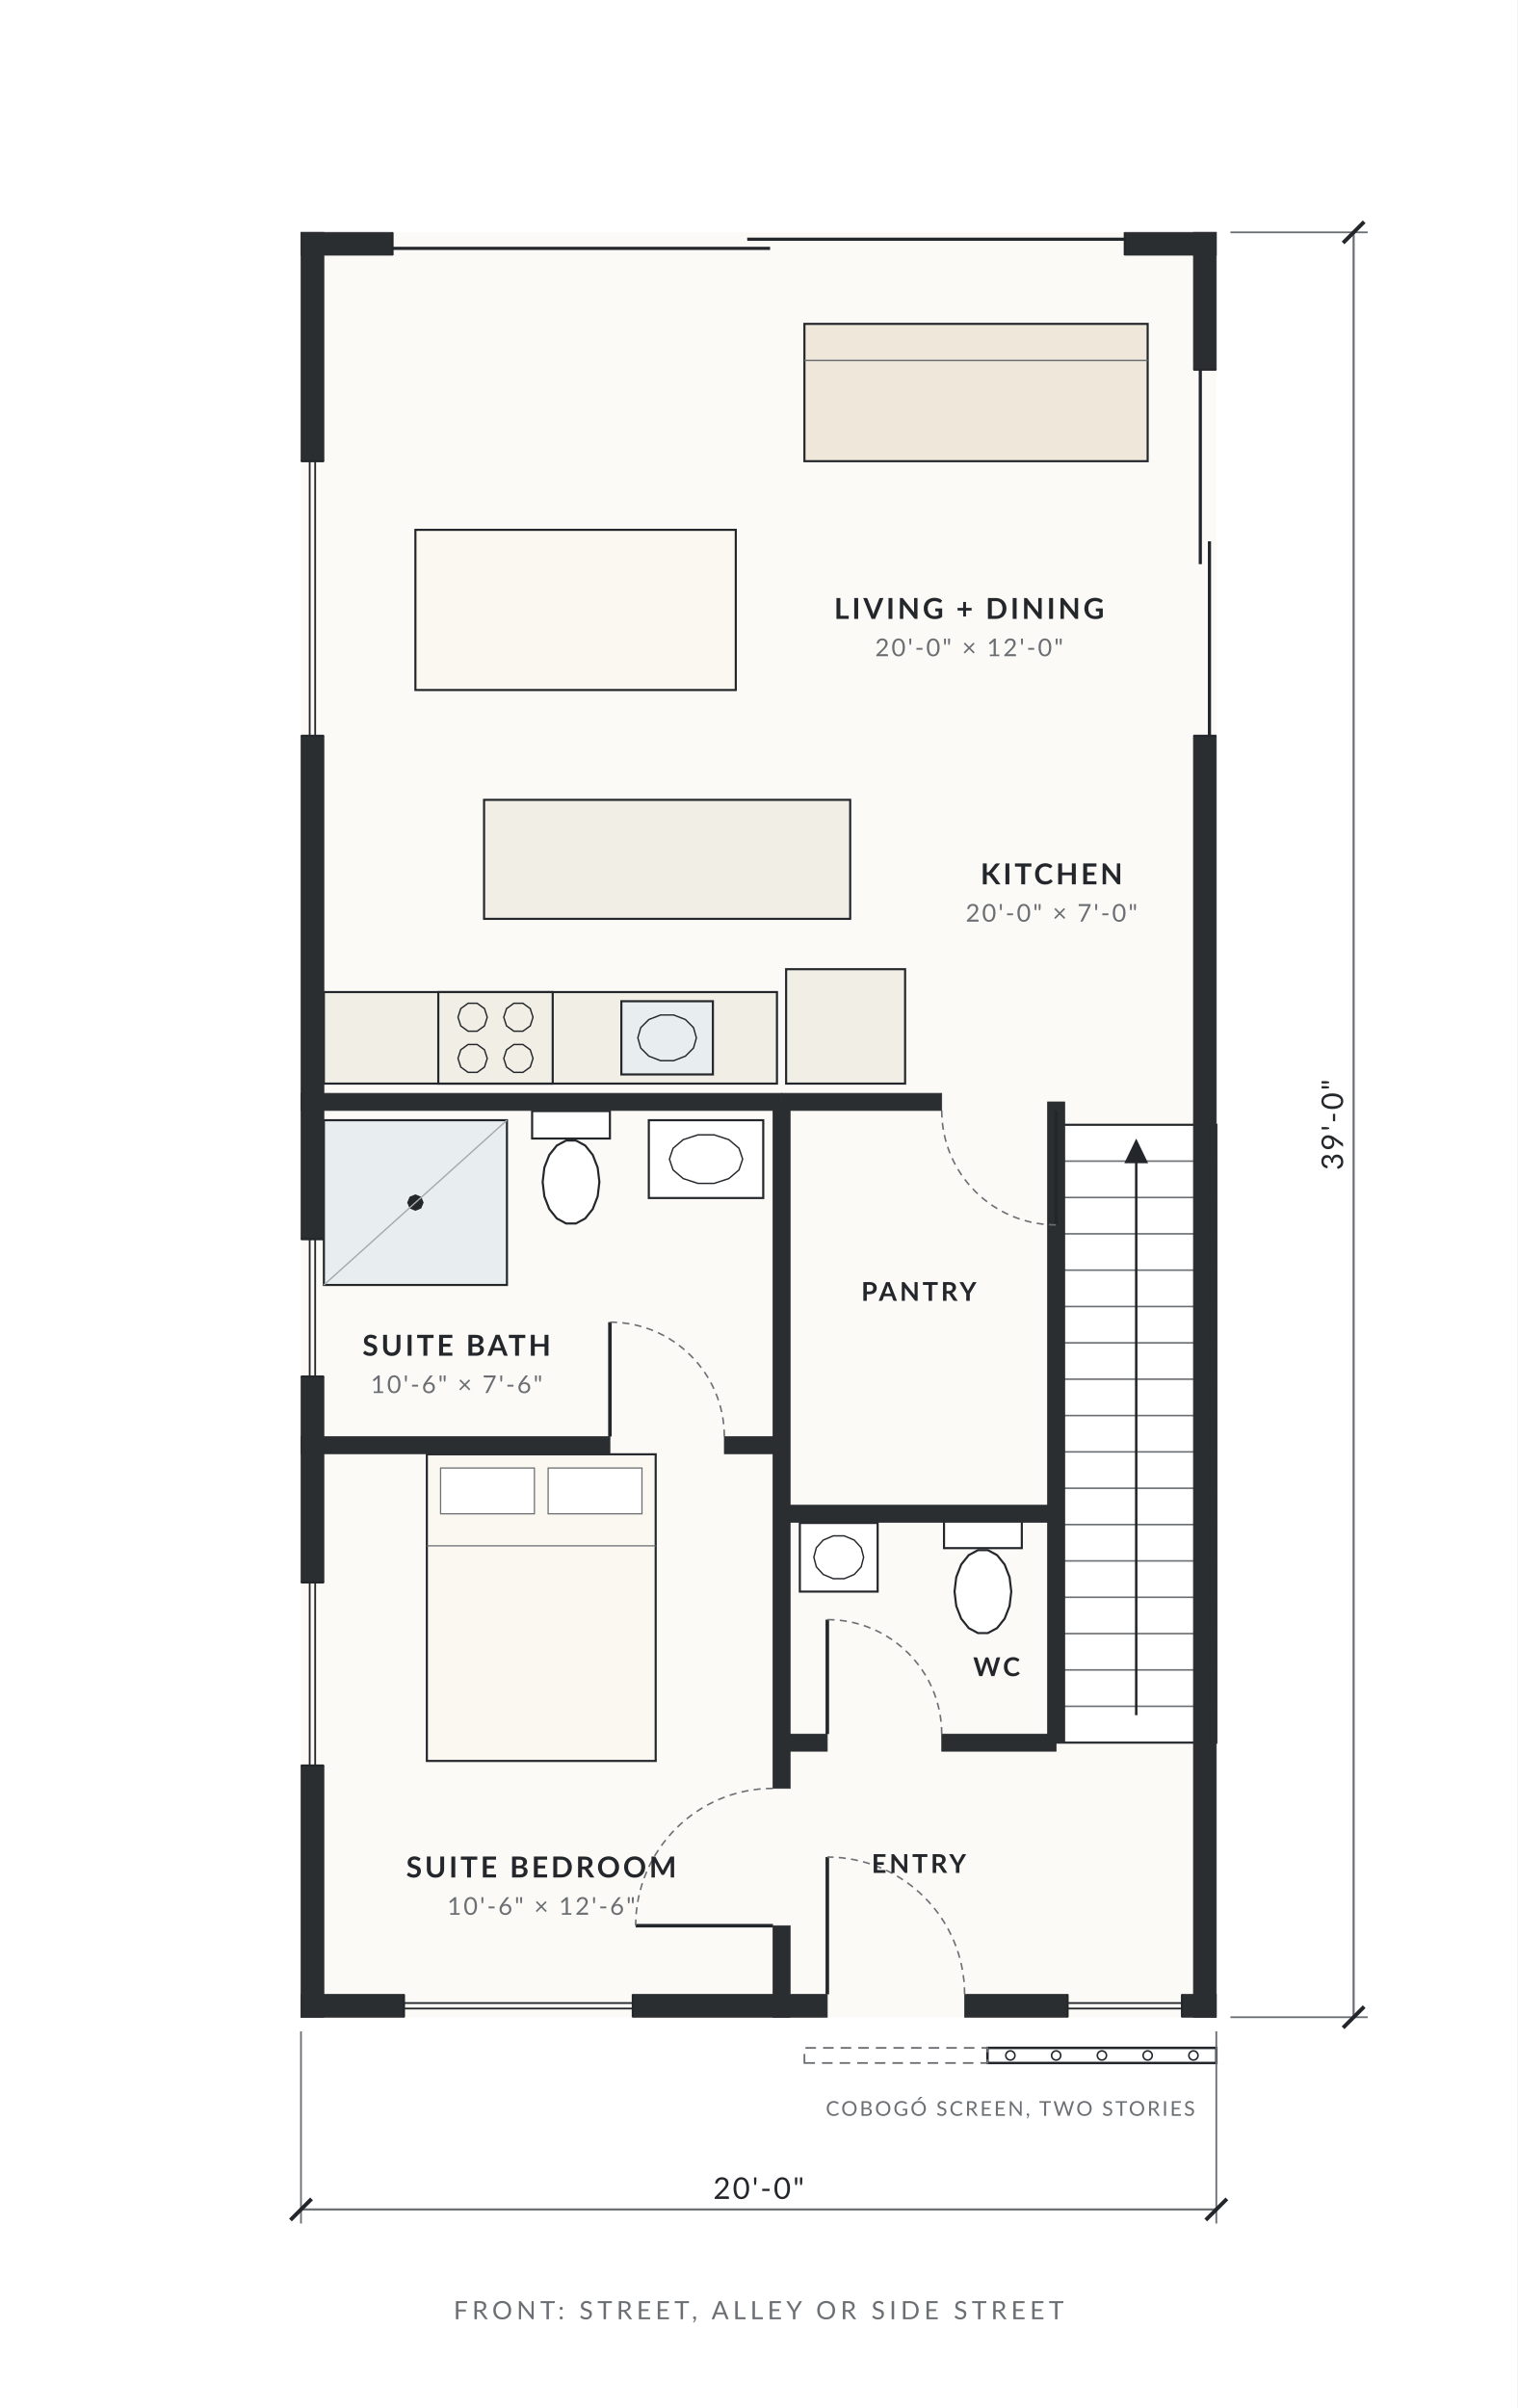
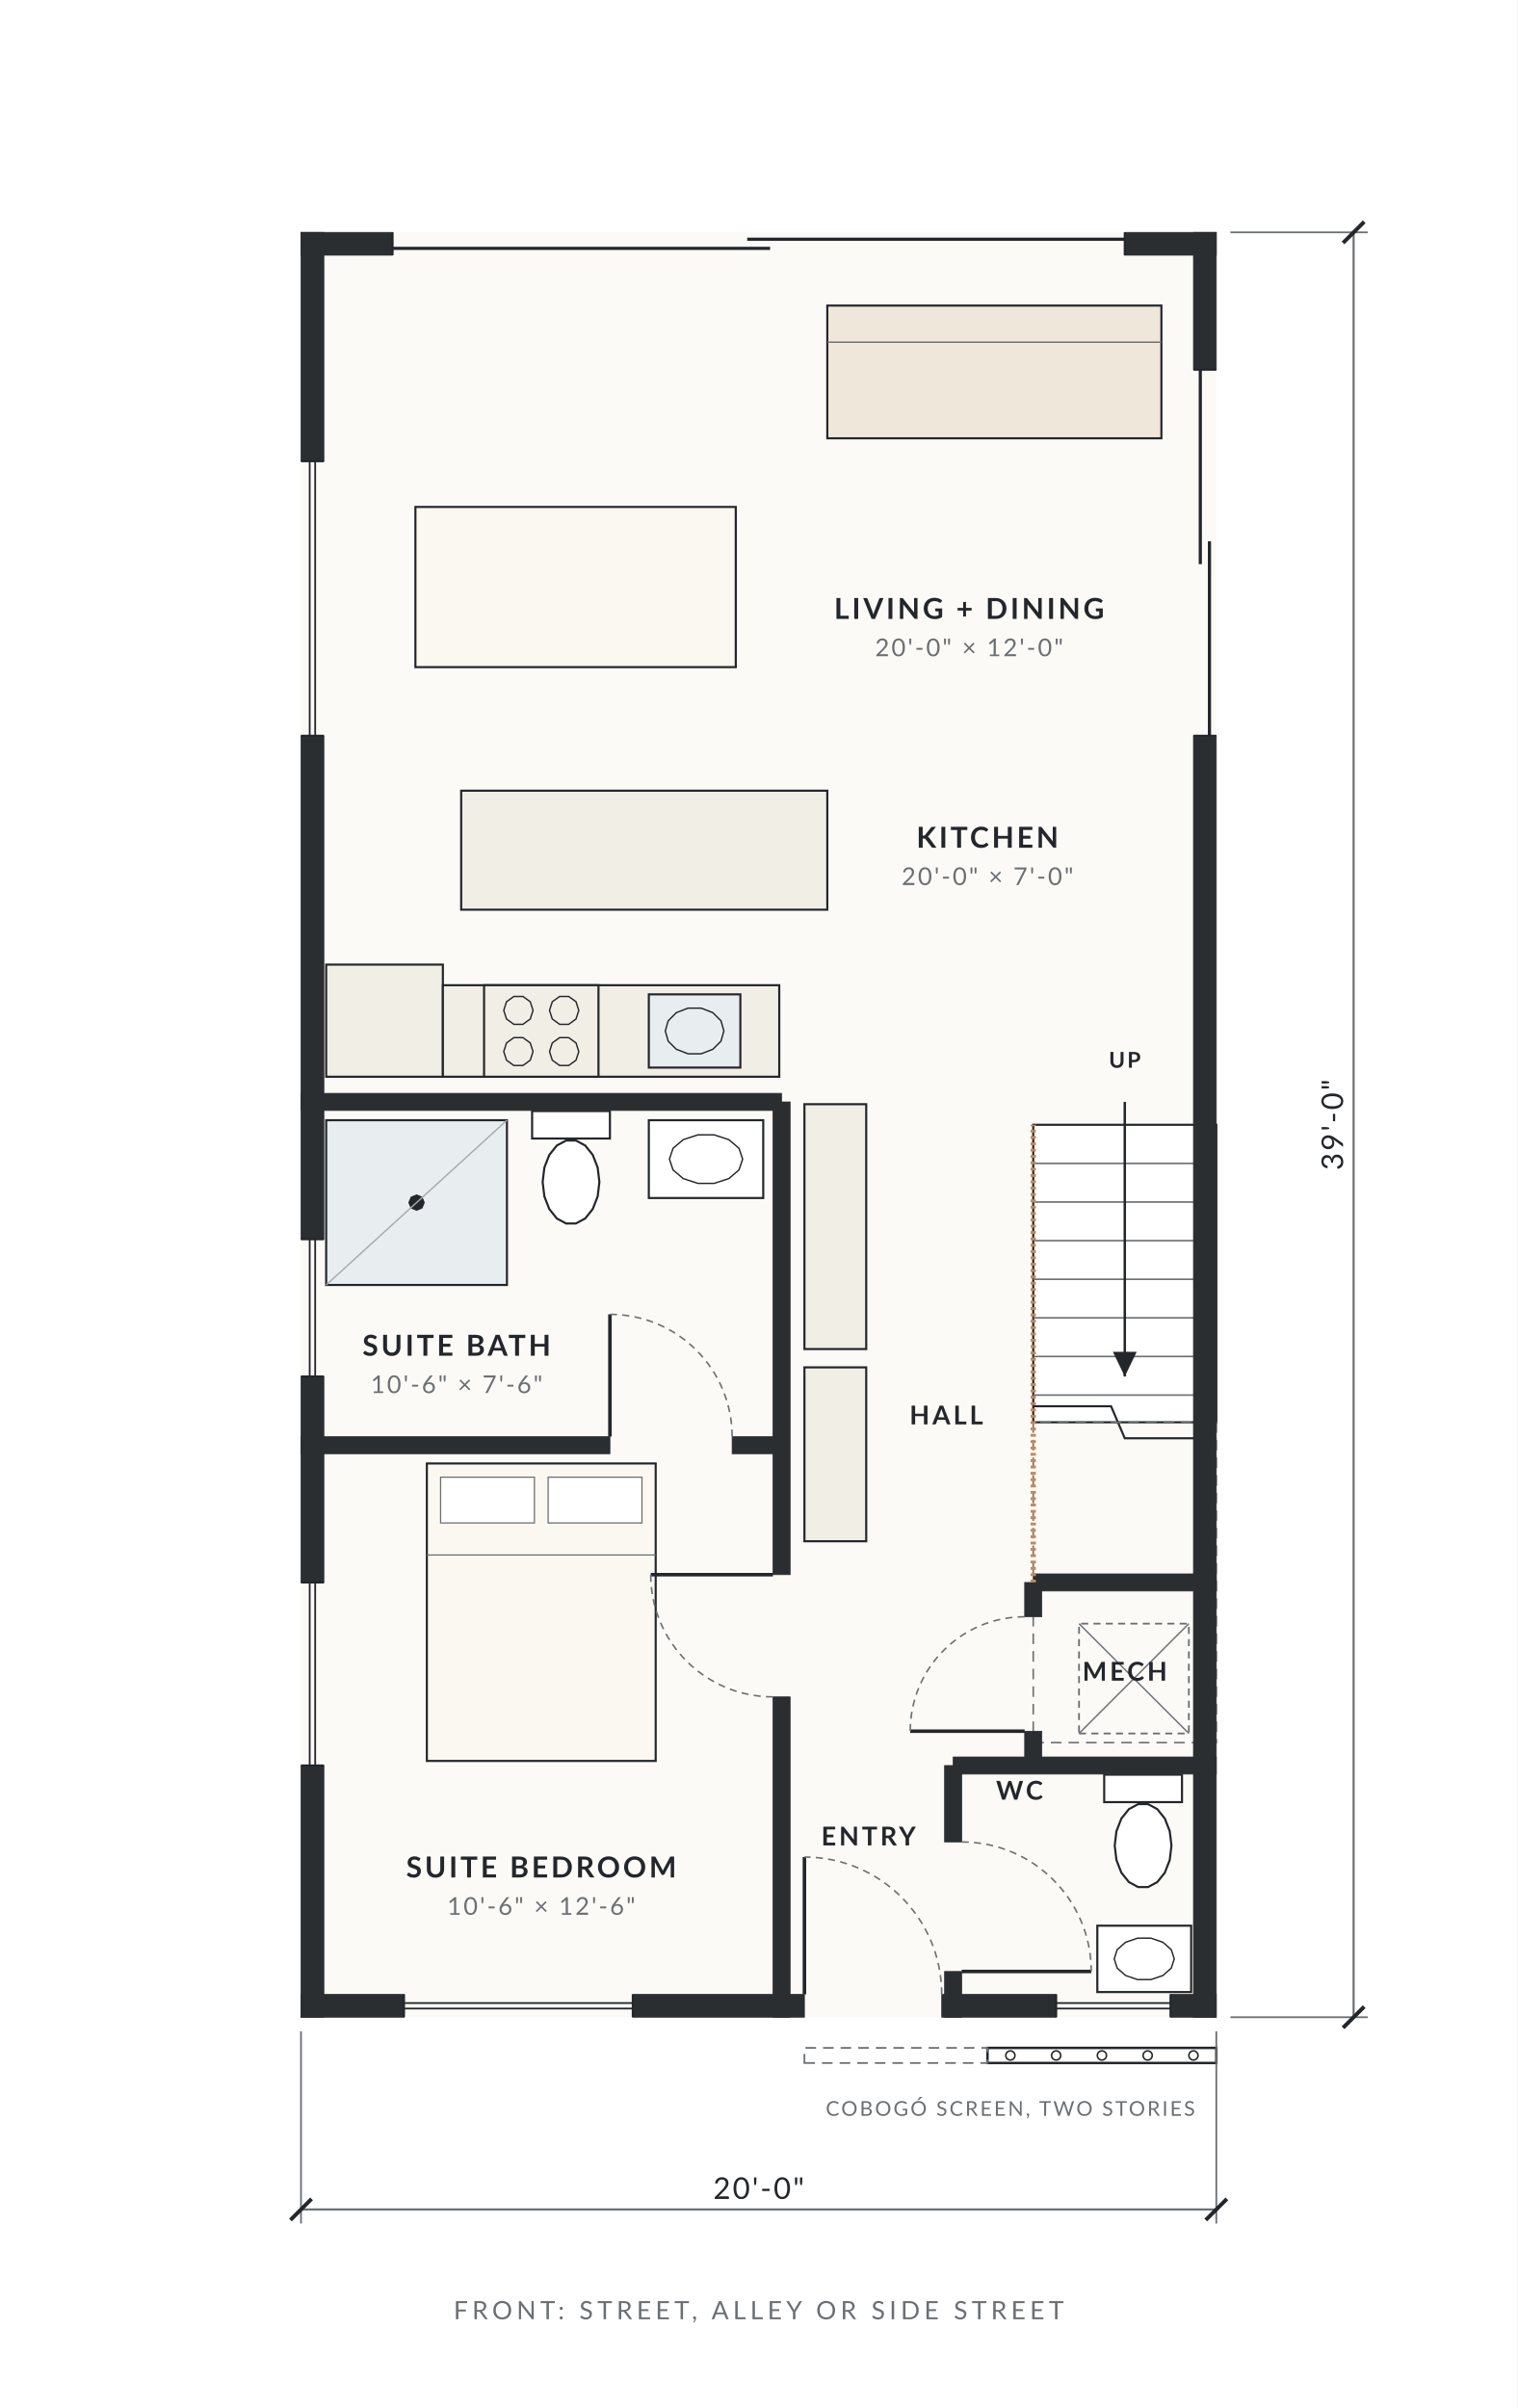
<svg xmlns="http://www.w3.org/2000/svg" viewBox="0 0 431 684" preserveAspectRatio="xMidYMid meet">
  <defs />
  <rect width="100%" height="100%" fill="#ffffff" />
  <polygon points="85.50,573.00 345.50,573.00 345.50,66.00 85.50,66.00" fill="#fbfaf6" stroke="none" stroke-width="1.0" />
-   <polygon points="92.00,307.80 220.70,307.80 220.70,281.80 92.00,281.80" fill="#f1eee6" stroke="#23262a" stroke-width="0.6" />
-   <polygon points="124.50,307.80 157.00,307.80 157.00,281.80 124.50,281.80" fill="#f1eee6" stroke="#23262a" stroke-width="0.6" />
-   <polygon points="138.41,300.65 137.62,298.20 135.54,296.69 132.96,296.69 130.88,298.20 130.09,300.65 130.88,303.10 132.96,304.61 135.54,304.61 137.62,303.10" fill="none" stroke="#23262a" stroke-width="0.4" />
-   <polygon points="138.41,288.95 137.62,286.50 135.54,284.99 132.96,284.99 130.88,286.50 130.09,288.95 130.88,291.40 132.96,292.91 135.54,292.91 137.62,291.40" fill="none" stroke="#23262a" stroke-width="0.4" />
-   <polygon points="151.41,300.65 150.62,298.20 148.54,296.69 145.96,296.69 143.88,298.20 143.09,300.65 143.88,303.10 145.96,304.61 148.54,304.61 150.62,303.10" fill="none" stroke="#23262a" stroke-width="0.4" />
-   <polygon points="151.41,288.95 150.62,286.50 148.54,284.99 145.96,284.99 143.88,286.50 143.09,288.95 143.88,291.40 145.96,292.91 148.54,292.91 150.62,291.40" fill="none" stroke="#23262a" stroke-width="0.4" />
-   <polygon points="176.50,305.20 202.50,305.20 202.50,284.40 176.50,284.40" fill="#e8eef0" stroke="#23262a" stroke-width="0.6" />
-   <polygon points="197.82,294.80 197.00,291.91 194.69,289.60 191.35,288.31 187.65,288.31 184.31,289.60 182.00,291.91 181.18,294.80 182.00,297.69 184.31,300.00 187.65,301.29 191.35,301.29 194.69,300.00 197.00,297.69" fill="none" stroke="#23262a" stroke-width="0.4" />
-   <polygon points="223.30,307.80 257.10,307.80 257.10,275.30 223.30,275.30" fill="#f1eee6" stroke="#23262a" stroke-width="0.6" />
-   <polygon points="137.50,261.00 241.50,261.00 241.50,227.20 137.50,227.20" fill="#f1eee6" stroke="#23262a" stroke-width="0.6" />
-   <polygon points="118.00,196.00 209.00,196.00 209.00,150.50 118.00,150.50" fill="#fbf8f1" stroke="#23262a" stroke-width="0.6" />
-   <polygon points="228.50,131.00 326.00,131.00 326.00,92.00 228.50,92.00" fill="#efe8da" stroke="#23262a" stroke-width="0.6" />
-   <line x1="228.50" y1="102.40" x2="326.00" y2="102.40" stroke="#6b6f73" stroke-width="0.4" />
-   <polygon points="268.15,439.75 290.25,439.75 290.25,431.95 268.15,431.95" fill="#fff" stroke="#23262a" stroke-width="0.6" />
-   <polygon points="287.26,452.10 286.77,448.01 285.37,444.41 283.23,441.74 280.60,440.32 277.80,440.32 275.17,441.74 273.03,444.41 271.63,448.01 271.14,452.10 271.63,456.19 273.03,459.79 275.17,462.46 277.80,463.88 280.60,463.88 283.23,462.46 285.37,459.79 286.77,456.19" fill="#fff" stroke="#23262a" stroke-width="0.6" />
-   <polygon points="227.20,452.10 249.30,452.10 249.30,432.60 227.20,432.60" fill="#fff" stroke="#23262a" stroke-width="0.6" />
-   <polygon points="245.32,442.35 244.62,439.64 242.66,437.47 239.82,436.27 236.68,436.27 233.84,437.47 231.88,439.64 231.18,442.35 231.88,445.06 233.84,447.23 236.68,448.43 239.82,448.43 242.66,447.23 244.62,445.06" fill="none" stroke="#23262a" stroke-width="0.4" />
-   <polygon points="121.25,500.20 186.25,500.20 186.25,413.10 121.25,413.10" fill="#fbf8f1" stroke="#23262a" stroke-width="0.6" />
-   <polygon points="125.15,430.00 151.80,430.00 151.80,417.00 125.15,417.00" fill="#fff" stroke="#6b6f73" stroke-width="0.35" />
-   <polygon points="155.70,430.00 182.35,430.00 182.35,417.00 155.70,417.00" fill="#fff" stroke="#6b6f73" stroke-width="0.35" />
-   <line x1="121.25" y1="439.10" x2="186.25" y2="439.10" stroke="#6b6f73" stroke-width="0.35" />
-   <polygon points="92.00,365.00 144.00,365.00 144.00,318.20 92.00,318.20" fill="#e8eef0" stroke="#23262a" stroke-width="0.6" />
-   <polygon points="120.34,341.60 119.65,339.95 118.00,339.26 116.35,339.95 115.66,341.60 116.35,343.25 118.00,343.94 119.65,343.25" fill="#23262a" stroke="none" stroke-width="1.0" />
-   <line x1="92.00" y1="365.00" x2="144.00" y2="318.20" stroke="#a7aaad" stroke-width="0.4" />
+   <polygon points="92.65,305.85 125.80,305.85 125.80,274.00 92.65,274.00" fill="#f1eee6" stroke="#23262a" stroke-width="0.6" />
+   <polygon points="125.80,305.85 221.35,305.85 221.35,279.85 125.80,279.85" fill="#f1eee6" stroke="#23262a" stroke-width="0.6" />
+   <polygon points="137.50,305.85 170.00,305.85 170.00,279.85 137.50,279.85" fill="#f1eee6" stroke="#23262a" stroke-width="0.6" />
+   <polygon points="151.41,298.70 150.62,296.25 148.54,294.74 145.96,294.74 143.88,296.25 143.09,298.70 143.88,301.15 145.96,302.66 148.54,302.66 150.62,301.15" fill="none" stroke="#23262a" stroke-width="0.4" />
+   <polygon points="151.41,287.00 150.62,284.55 148.54,283.04 145.96,283.04 143.88,284.55 143.09,287.00 143.88,289.45 145.96,290.96 148.54,290.96 150.62,289.45" fill="none" stroke="#23262a" stroke-width="0.4" />
+   <polygon points="164.41,298.70 163.62,296.25 161.54,294.74 158.96,294.74 156.88,296.25 156.09,298.70 156.88,301.15 158.96,302.66 161.54,302.66 163.62,301.15" fill="none" stroke="#23262a" stroke-width="0.4" />
+   <polygon points="164.41,287.00 163.62,284.55 161.54,283.04 158.96,283.04 156.88,284.55 156.09,287.00 156.88,289.45 158.96,290.96 161.54,290.96 163.62,289.45" fill="none" stroke="#23262a" stroke-width="0.4" />
+   <polygon points="184.30,303.25 210.30,303.25 210.30,282.45 184.30,282.45" fill="#e8eef0" stroke="#23262a" stroke-width="0.6" />
+   <polygon points="205.62,292.85 204.80,289.96 202.49,287.65 199.15,286.36 195.45,286.36 192.11,287.65 189.80,289.96 188.98,292.85 189.80,295.74 192.11,298.05 195.45,299.34 199.15,299.34 202.49,298.05 204.80,295.74" fill="none" stroke="#23262a" stroke-width="0.4" />
+   <polygon points="131.00,258.40 235.00,258.40 235.00,224.60 131.00,224.60" fill="#f1eee6" stroke="#23262a" stroke-width="0.6" />
+   <polygon points="118.00,189.50 209.00,189.50 209.00,144.00 118.00,144.00" fill="#fbf8f1" stroke="#23262a" stroke-width="0.6" />
+   <polygon points="235.00,124.50 329.90,124.50 329.90,86.80 235.00,86.80" fill="#efe8da" stroke="#23262a" stroke-width="0.6" />
+   <line x1="235.00" y1="97.20" x2="329.90" y2="97.20" stroke="#6b6f73" stroke-width="0.4" />
+   <polygon points="313.65,511.90 335.75,511.90 335.75,504.10 313.65,504.10" fill="#fff" stroke="#23262a" stroke-width="0.6" />
+   <polygon points="332.76,524.25 332.27,520.16 330.87,516.56 328.73,513.89 326.10,512.47 323.30,512.47 320.67,513.89 318.53,516.56 317.13,520.16 316.64,524.25 317.13,528.34 318.53,531.94 320.67,534.61 323.30,536.03 326.10,536.03 328.73,534.61 330.87,531.94 332.27,528.34" fill="#fff" stroke="#23262a" stroke-width="0.6" />
+   <polygon points="311.70,565.85 338.35,565.85 338.35,547.00 311.70,547.00" fill="#fff" stroke="#23262a" stroke-width="0.6" />
+   <polygon points="333.55,556.43 332.71,553.81 330.34,551.71 326.92,550.54 323.13,550.54 319.71,551.71 317.34,553.81 316.50,556.43 317.34,559.04 319.71,561.14 323.13,562.31 326.92,562.31 330.34,561.14 332.71,559.04" fill="none" stroke="#23262a" stroke-width="0.4" />
+   <polygon points="228.50,437.80 246.05,437.80 246.05,388.40 228.50,388.40" fill="#f1eee6" stroke="#23262a" stroke-width="0.6" />
+   <polygon points="228.50,383.20 246.05,383.20 246.05,313.65 228.50,313.65" fill="#f1eee6" stroke="#23262a" stroke-width="0.6" />
+   <polygon points="306.50,492.40 337.70,492.40 337.70,461.20 306.50,461.20" fill="none" stroke="#6b6f73" stroke-width="0.5" stroke-dasharray="2 1.5" />
+   <line x1="306.50" y1="492.40" x2="337.70" y2="461.20" stroke="#6b6f73" stroke-width="0.4" />
+   <line x1="306.50" y1="461.20" x2="337.70" y2="492.40" stroke="#6b6f73" stroke-width="0.4" />
+   <polygon points="121.25,500.20 186.25,500.20 186.25,415.70 121.25,415.70" fill="#fbf8f1" stroke="#23262a" stroke-width="0.6" />
+   <polygon points="125.15,432.60 151.80,432.60 151.80,419.60 125.15,419.60" fill="#fff" stroke="#6b6f73" stroke-width="0.35" />
+   <polygon points="155.70,432.60 182.35,432.60 182.35,419.60 155.70,419.60" fill="#fff" stroke="#6b6f73" stroke-width="0.35" />
+   <line x1="121.25" y1="441.70" x2="186.25" y2="441.70" stroke="#6b6f73" stroke-width="0.35" />
+   <polygon points="92.65,365.00 144.00,365.00 144.00,318.20 92.65,318.20" fill="#e8eef0" stroke="#23262a" stroke-width="0.6" />
+   <polygon points="120.67,341.60 119.98,339.95 118.33,339.26 116.67,339.95 115.98,341.60 116.67,343.25 118.33,343.94 119.98,343.25" fill="#23262a" stroke="none" stroke-width="1.0" />
+   <line x1="92.65" y1="365.00" x2="144.00" y2="318.20" stroke="#a7aaad" stroke-width="0.4" />
  <polygon points="151.15,323.40 173.25,323.40 173.25,315.60 151.15,315.60" fill="#fff" stroke="#23262a" stroke-width="0.6" />
  <polygon points="170.26,335.75 169.77,331.66 168.37,328.06 166.23,325.39 163.60,323.97 160.80,323.97 158.17,325.39 156.03,328.06 154.63,331.66 154.14,335.75 154.63,339.84 156.03,343.44 158.17,346.11 160.80,347.53 163.60,347.53 166.23,346.11 168.37,343.44 169.77,339.84" fill="#fff" stroke="#23262a" stroke-width="0.6" />
  <polygon points="184.30,340.30 216.80,340.30 216.80,318.20 184.30,318.20" fill="#fff" stroke="#23262a" stroke-width="0.6" />
  <polygon points="210.95,329.25 209.92,326.18 207.03,323.72 202.86,322.36 198.24,322.36 194.07,323.72 191.18,326.18 190.15,329.25 191.18,332.32 194.07,334.78 198.24,336.14 202.86,336.14 207.03,334.78 209.92,332.32" fill="none" stroke="#23262a" stroke-width="0.4" />
-   <polygon points="300.00,495.00 345.50,495.00 345.50,319.50 300.00,319.50" fill="#ffffff" stroke="#23262a" stroke-width="0.6" />
-   <line x1="300.00" y1="484.68" x2="345.50" y2="484.68" stroke="#6b6f73" stroke-width="0.45" />
-   <line x1="300.00" y1="474.35" x2="345.50" y2="474.35" stroke="#6b6f73" stroke-width="0.45" />
-   <line x1="300.00" y1="464.03" x2="345.50" y2="464.03" stroke="#6b6f73" stroke-width="0.45" />
-   <line x1="300.00" y1="453.71" x2="345.50" y2="453.71" stroke="#6b6f73" stroke-width="0.45" />
-   <line x1="300.00" y1="443.38" x2="345.50" y2="443.38" stroke="#6b6f73" stroke-width="0.45" />
-   <line x1="300.00" y1="433.06" x2="345.50" y2="433.06" stroke="#6b6f73" stroke-width="0.45" />
-   <line x1="300.00" y1="422.74" x2="345.50" y2="422.74" stroke="#6b6f73" stroke-width="0.45" />
-   <line x1="300.00" y1="412.41" x2="345.50" y2="412.41" stroke="#6b6f73" stroke-width="0.45" />
-   <line x1="300.00" y1="402.09" x2="345.50" y2="402.09" stroke="#6b6f73" stroke-width="0.45" />
-   <line x1="300.00" y1="391.76" x2="345.50" y2="391.76" stroke="#6b6f73" stroke-width="0.45" />
-   <line x1="300.00" y1="381.44" x2="345.50" y2="381.44" stroke="#6b6f73" stroke-width="0.45" />
-   <line x1="300.00" y1="371.12" x2="345.50" y2="371.12" stroke="#6b6f73" stroke-width="0.45" />
-   <line x1="300.00" y1="360.79" x2="345.50" y2="360.79" stroke="#6b6f73" stroke-width="0.45" />
-   <line x1="300.00" y1="350.47" x2="345.50" y2="350.47" stroke="#6b6f73" stroke-width="0.45" />
-   <line x1="300.00" y1="340.15" x2="345.50" y2="340.15" stroke="#6b6f73" stroke-width="0.45" />
-   <line x1="300.00" y1="329.82" x2="345.50" y2="329.82" stroke="#6b6f73" stroke-width="0.45" />
-   <line x1="322.75" y1="487.20" x2="322.75" y2="329.90" stroke="#23262a" stroke-width="0.7" />
-   <polygon points="322.75,323.40 319.36,330.42 326.14,330.42" fill="#23262a" stroke="none" stroke-width="1.0" />
+   <polygon points="293.50,404.00 345.50,404.00 345.50,319.50 293.50,319.50" fill="#ffffff" stroke="#23262a" stroke-width="0.6" />
+   <line x1="293.50" y1="330.47" x2="345.50" y2="330.47" stroke="#6b6f73" stroke-width="0.45" />
+   <line x1="293.50" y1="341.44" x2="345.50" y2="341.44" stroke="#6b6f73" stroke-width="0.45" />
+   <line x1="293.50" y1="352.41" x2="345.50" y2="352.41" stroke="#6b6f73" stroke-width="0.45" />
+   <line x1="293.50" y1="363.38" x2="345.50" y2="363.38" stroke="#6b6f73" stroke-width="0.45" />
+   <line x1="293.50" y1="374.34" x2="345.50" y2="374.34" stroke="#6b6f73" stroke-width="0.45" />
+   <line x1="293.50" y1="385.31" x2="345.50" y2="385.31" stroke="#6b6f73" stroke-width="0.45" />
+   <line x1="293.50" y1="396.28" x2="345.50" y2="396.28" stroke="#6b6f73" stroke-width="0.45" />
+   <polyline points="293.50,399.45 315.60,399.45 319.50,408.55 345.50,408.55" fill="none" stroke="#23262a" stroke-width="0.6" />
+   <polygon points="293.50,495.00 345.50,495.00 345.50,404.00 293.50,404.00" fill="none" stroke="#6b6f73" stroke-width="0.45" stroke-dasharray="3 2" />
+   <line x1="319.50" y1="313.00" x2="319.50" y2="391.00" stroke="#23262a" stroke-width="0.7" />
+   <polygon points="319.50,391.00 322.89,383.98 316.11,383.98" fill="#23262a" stroke="none" stroke-width="1.0" />
+   <text x="319.50" y="301.30" font-family="Lato, 'Helvetica Neue', Arial, sans-serif" font-size="6.2" text-anchor="middle" fill="#23262a" font-weight="700" letter-spacing="0.6" dy="2">UP</text>
  <polygon points="85.50,573.00 114.75,573.00 114.75,566.50 85.50,566.50" fill="#2b2e31" stroke="#2b2e31" stroke-width="0.2" />
-   <polygon points="179.75,573.00 235.00,573.00 235.00,566.50 179.75,566.50" fill="#2b2e31" stroke="#2b2e31" stroke-width="0.2" />
-   <polygon points="274.00,573.00 303.25,573.00 303.25,566.50 274.00,566.50" fill="#2b2e31" stroke="#2b2e31" stroke-width="0.2" />
-   <polygon points="335.75,573.00 345.50,573.00 345.50,566.50 335.75,566.50" fill="#2b2e31" stroke="#2b2e31" stroke-width="0.2" />
+   <polygon points="179.75,573.00 228.50,573.00 228.50,566.50 179.75,566.50" fill="#2b2e31" stroke="#2b2e31" stroke-width="0.2" />
+   <polygon points="267.50,573.00 300.00,573.00 300.00,566.50 267.50,566.50" fill="#2b2e31" stroke="#2b2e31" stroke-width="0.2" />
+   <polygon points="332.50,573.00 345.50,573.00 345.50,566.50 332.50,566.50" fill="#2b2e31" stroke="#2b2e31" stroke-width="0.2" />
  <line x1="114.75" y1="573.00" x2="114.75" y2="566.50" stroke="#23262a" stroke-width="0.6" />
  <line x1="179.75" y1="573.00" x2="179.75" y2="566.50" stroke="#23262a" stroke-width="0.6" />
  <line x1="114.75" y1="570.53" x2="179.75" y2="570.53" stroke="#23262a" stroke-width="0.5" />
  <line x1="114.75" y1="568.97" x2="179.75" y2="568.97" stroke="#23262a" stroke-width="0.5" />
-   <line x1="235.00" y1="566.50" x2="235.00" y2="527.50" stroke="#23262a" stroke-width="1.0" />
-   <path d="M 274.00,566.50 A 39.00 39.00 0 0 0 235.00,527.50" fill="none" stroke="#6b6f73" stroke-width="0.45" stroke-dasharray="2 1.5" />
-   <line x1="303.25" y1="573.00" x2="303.25" y2="566.50" stroke="#23262a" stroke-width="0.6" />
-   <line x1="335.75" y1="573.00" x2="335.75" y2="566.50" stroke="#23262a" stroke-width="0.6" />
-   <line x1="303.25" y1="570.53" x2="335.75" y2="570.53" stroke="#23262a" stroke-width="0.5" />
-   <line x1="303.25" y1="568.97" x2="335.75" y2="568.97" stroke="#23262a" stroke-width="0.5" />
+   <line x1="228.50" y1="566.50" x2="228.50" y2="527.50" stroke="#23262a" stroke-width="1.0" />
+   <path d="M 267.50,566.50 A 39.00 39.00 0 0 0 228.50,527.50" fill="none" stroke="#6b6f73" stroke-width="0.45" stroke-dasharray="2 1.5" />
+   <line x1="300.00" y1="573.00" x2="300.00" y2="566.50" stroke="#23262a" stroke-width="0.6" />
+   <line x1="332.50" y1="573.00" x2="332.50" y2="566.50" stroke="#23262a" stroke-width="0.6" />
+   <line x1="300.00" y1="570.53" x2="332.50" y2="570.53" stroke="#23262a" stroke-width="0.5" />
+   <line x1="300.00" y1="568.97" x2="332.50" y2="568.97" stroke="#23262a" stroke-width="0.5" />
  <polygon points="345.50,573.00 345.50,209.00 339.00,209.00 339.00,573.00" fill="#2b2e31" stroke="#2b2e31" stroke-width="0.2" />
  <polygon points="345.50,105.00 345.50,66.00 339.00,66.00 339.00,105.00" fill="#2b2e31" stroke="#2b2e31" stroke-width="0.2" />
  <line x1="345.50" y1="209.00" x2="339.00" y2="209.00" stroke="#23262a" stroke-width="0.6" />
  <line x1="345.50" y1="105.00" x2="339.00" y2="105.00" stroke="#23262a" stroke-width="0.6" />
  <line x1="343.55" y1="209.00" x2="343.55" y2="153.75" stroke="#23262a" stroke-width="0.9" />
  <line x1="340.95" y1="160.25" x2="340.95" y2="105.00" stroke="#23262a" stroke-width="0.9" />
  <polygon points="345.50,66.00 319.50,66.00 319.50,72.50 345.50,72.50" fill="#2b2e31" stroke="#2b2e31" stroke-width="0.2" />
  <polygon points="111.50,66.00 85.50,66.00 85.50,72.50 111.50,72.50" fill="#2b2e31" stroke="#2b2e31" stroke-width="0.2" />
  <line x1="319.50" y1="66.00" x2="319.50" y2="72.50" stroke="#23262a" stroke-width="0.6" />
  <line x1="111.50" y1="66.00" x2="111.50" y2="72.50" stroke="#23262a" stroke-width="0.6" />
  <line x1="319.50" y1="67.95" x2="212.25" y2="67.95" stroke="#23262a" stroke-width="0.9" />
  <line x1="218.75" y1="70.55" x2="111.50" y2="70.55" stroke="#23262a" stroke-width="0.9" />
  <polygon points="85.50,66.00 85.50,131.00 92.00,131.00 92.00,66.00" fill="#2b2e31" stroke="#2b2e31" stroke-width="0.2" />
  <polygon points="85.50,209.00 85.50,352.00 92.00,352.00 92.00,209.00" fill="#2b2e31" stroke="#2b2e31" stroke-width="0.2" />
  <polygon points="85.50,391.00 85.50,449.50 92.00,449.50 92.00,391.00" fill="#2b2e31" stroke="#2b2e31" stroke-width="0.2" />
  <polygon points="85.50,501.50 85.50,573.00 92.00,573.00 92.00,501.50" fill="#2b2e31" stroke="#2b2e31" stroke-width="0.2" />
  <line x1="85.50" y1="131.00" x2="92.00" y2="131.00" stroke="#23262a" stroke-width="0.6" />
  <line x1="85.50" y1="209.00" x2="92.00" y2="209.00" stroke="#23262a" stroke-width="0.6" />
  <line x1="87.97" y1="131.00" x2="87.97" y2="209.00" stroke="#23262a" stroke-width="0.5" />
  <line x1="89.53" y1="131.00" x2="89.53" y2="209.00" stroke="#23262a" stroke-width="0.5" />
  <line x1="85.50" y1="352.00" x2="92.00" y2="352.00" stroke="#23262a" stroke-width="0.6" />
  <line x1="85.50" y1="391.00" x2="92.00" y2="391.00" stroke="#23262a" stroke-width="0.6" />
  <line x1="87.97" y1="352.00" x2="87.97" y2="391.00" stroke="#23262a" stroke-width="0.5" />
  <line x1="89.53" y1="352.00" x2="89.53" y2="391.00" stroke="#23262a" stroke-width="0.5" />
  <line x1="85.50" y1="449.50" x2="92.00" y2="449.50" stroke="#23262a" stroke-width="0.6" />
  <line x1="85.50" y1="501.50" x2="92.00" y2="501.50" stroke="#23262a" stroke-width="0.6" />
  <line x1="87.97" y1="449.50" x2="87.97" y2="501.50" stroke="#23262a" stroke-width="0.5" />
  <line x1="89.53" y1="449.50" x2="89.53" y2="501.50" stroke="#23262a" stroke-width="0.5" />
-   <polygon points="222.00,497.44 235.00,497.44 235.00,492.56 222.00,492.56" fill="#2b2e31" stroke="#2b2e31" stroke-width="0.2" />
-   <polygon points="267.50,497.44 300.00,497.44 300.00,492.56 267.50,492.56" fill="#2b2e31" stroke="#2b2e31" stroke-width="0.2" />
-   <line x1="235.00" y1="492.56" x2="235.00" y2="460.06" stroke="#23262a" stroke-width="1.0" />
-   <path d="M 267.50,492.56 A 32.50 32.50 0 0 0 235.00,460.06" fill="none" stroke="#6b6f73" stroke-width="0.45" stroke-dasharray="2 1.5" />
-   <polygon points="222.00,432.44 300.00,432.44 300.00,427.56 222.00,427.56" fill="#2b2e31" stroke="#2b2e31" stroke-width="0.2" />
-   <polygon points="302.44,495.00 302.44,313.00 297.56,313.00 297.56,495.00" fill="#2b2e31" stroke="#2b2e31" stroke-width="0.2" />
-   <polygon points="222.00,315.44 267.50,315.44 267.50,310.56 222.00,310.56" fill="#2b2e31" stroke="#2b2e31" stroke-width="0.2" />
-   <line x1="300.00" y1="315.44" x2="300.00" y2="347.94" stroke="#23262a" stroke-width="1.0" />
-   <path d="M 267.50,315.44 A 32.50 32.50 0 0 0 300.00,347.94" fill="none" stroke="#6b6f73" stroke-width="0.45" stroke-dasharray="2 1.5" />
-   <polygon points="219.56,313.00 219.56,508.00 224.44,508.00 224.44,313.00" fill="#2b2e31" stroke="#2b2e31" stroke-width="0.2" />
-   <polygon points="219.56,547.00 219.56,573.00 224.44,573.00 224.44,547.00" fill="#2b2e31" stroke="#2b2e31" stroke-width="0.2" />
-   <line x1="219.56" y1="547.00" x2="180.56" y2="547.00" stroke="#23262a" stroke-width="1.0" />
-   <path d="M 219.56,508.00 A 39.00 39.00 0 0 0 180.56,547.00" fill="none" stroke="#6b6f73" stroke-width="0.45" stroke-dasharray="2 1.5" />
+   <polygon points="273.19,573.00 273.19,560.00 268.31,560.00 268.31,573.00" fill="#2b2e31" stroke="#2b2e31" stroke-width="0.2" />
+   <polygon points="273.19,523.21 273.19,501.50 268.31,501.50 268.31,523.21" fill="#2b2e31" stroke="#2b2e31" stroke-width="0.2" />
+   <line x1="273.19" y1="560.00" x2="309.98" y2="560.00" stroke="#23262a" stroke-width="1.0" />
+   <path d="M 273.19,523.21 A 36.79 36.79 0 0 1 309.98,560.00" fill="none" stroke="#6b6f73" stroke-width="0.45" stroke-dasharray="2 1.5" />
+   <polygon points="270.75,503.94 345.50,503.94 345.50,499.06 270.75,499.06" fill="#2b2e31" stroke="#2b2e31" stroke-width="0.2" />
+   <polygon points="295.94,501.50 295.94,491.75 291.06,491.75 291.06,501.50" fill="#2b2e31" stroke="#2b2e31" stroke-width="0.2" />
+   <polygon points="295.94,459.25 295.94,449.50 291.06,449.50 291.06,459.25" fill="#2b2e31" stroke="#2b2e31" stroke-width="0.2" />
+   <line x1="291.06" y1="491.75" x2="258.56" y2="491.75" stroke="#23262a" stroke-width="1.0" />
+   <path d="M 291.06,459.25 A 32.50 32.50 0 0 0 258.56,491.75" fill="none" stroke="#6b6f73" stroke-width="0.45" stroke-dasharray="2 1.5" />
+   <polygon points="293.50,451.94 345.50,451.94 345.50,447.06 293.50,447.06" fill="#2b2e31" stroke="#2b2e31" stroke-width="0.2" />
+   <polygon points="219.56,313.00 219.56,447.29 224.44,447.29 224.44,313.00" fill="#2b2e31" stroke="#2b2e31" stroke-width="0.2" />
+   <polygon points="219.56,482.00 219.56,573.00 224.44,573.00 224.44,482.00" fill="#2b2e31" stroke="#2b2e31" stroke-width="0.2" />
+   <line x1="219.56" y1="447.29" x2="184.85" y2="447.29" stroke="#23262a" stroke-width="1.0" />
+   <path d="M 219.56,482.00 A 34.71 34.71 0 0 1 184.85,447.29" fill="none" stroke="#6b6f73" stroke-width="0.45" stroke-dasharray="2 1.5" />
  <polygon points="85.50,412.94 173.25,412.94 173.25,408.06 85.50,408.06" fill="#2b2e31" stroke="#2b2e31" stroke-width="0.2" />
-   <polygon points="205.75,412.94 222.00,412.94 222.00,408.06 205.75,408.06" fill="#2b2e31" stroke="#2b2e31" stroke-width="0.2" />
-   <line x1="173.25" y1="408.06" x2="173.25" y2="375.56" stroke="#23262a" stroke-width="1.0" />
-   <path d="M 205.75,408.06 A 32.50 32.50 0 0 0 173.25,375.56" fill="none" stroke="#6b6f73" stroke-width="0.45" stroke-dasharray="2 1.5" />
+   <polygon points="207.96,412.94 222.00,412.94 222.00,408.06 207.96,408.06" fill="#2b2e31" stroke="#2b2e31" stroke-width="0.2" />
+   <line x1="173.25" y1="408.06" x2="173.25" y2="373.35" stroke="#23262a" stroke-width="1.0" />
+   <path d="M 207.96,408.06 A 34.71 34.71 0 0 0 173.25,373.35" fill="none" stroke="#6b6f73" stroke-width="0.45" stroke-dasharray="2 1.5" />
  <polygon points="85.50,315.44 222.00,315.44 222.00,310.56 85.50,310.56" fill="#2b2e31" stroke="#2b2e31" stroke-width="0.2" />
+   <line x1="293.50" y1="449.50" x2="293.50" y2="319.50" stroke="#c4885a" stroke-width="1.5" stroke-dasharray="0.8 1" />
  <polygon points="280.50,586.00 345.50,586.00 345.50,581.71 280.50,581.71" fill="#ffffff" stroke="#23262a" stroke-width="0.7" />
  <circle cx="287.00" cy="583.86" r="1.30" fill="none" stroke="#23262a" stroke-width="0.45" />
  <circle cx="300.00" cy="583.86" r="1.30" fill="none" stroke="#23262a" stroke-width="0.45" />
  <circle cx="313.00" cy="583.86" r="1.30" fill="none" stroke="#23262a" stroke-width="0.45" />
  <circle cx="326.00" cy="583.86" r="1.30" fill="none" stroke="#23262a" stroke-width="0.45" />
  <circle cx="339.00" cy="583.86" r="1.30" fill="none" stroke="#23262a" stroke-width="0.45" />
  <polygon points="228.50,586.00 280.50,586.00 280.50,581.71 228.50,581.71" fill="none" stroke="#6b6f73" stroke-width="0.5" stroke-dasharray="3 2" />
  <text x="287.00" y="599.00" font-family="Lato, 'Helvetica Neue', Arial, sans-serif" font-size="5.8" text-anchor="middle" fill="#6b6f73" font-weight="400" letter-spacing="0.6" dy="2">COBOGÓ SCREEN, TWO STORIES</text>
  <text x="153.75" y="535.30" font-family="Lato, 'Helvetica Neue', Arial, sans-serif" font-size="8.2" text-anchor="middle" fill="#23262a" font-weight="700" letter-spacing="0.8" dy="-2">SUITE BEDROOM</text>
  <text x="153.75" y="535.30" font-family="Lato, 'Helvetica Neue', Arial, sans-serif" font-size="6.97" text-anchor="middle" fill="#6b6f73" font-weight="400" letter-spacing="0.6" dy="8.6">10'-6" × 12'-6"</text>
  <text x="129.70" y="387.10" font-family="Lato, 'Helvetica Neue', Arial, sans-serif" font-size="8.2" text-anchor="middle" fill="#23262a" font-weight="700" letter-spacing="0.8" dy="-2">SUITE BATH</text>
  <text x="129.70" y="387.10" font-family="Lato, 'Helvetica Neue', Arial, sans-serif" font-size="6.97" text-anchor="middle" fill="#6b6f73" font-weight="400" letter-spacing="0.6" dy="8.6">10'-6" × 7'-6"</text>
-   <text x="261.00" y="534.00" font-family="Lato, 'Helvetica Neue', Arial, sans-serif" font-size="7.38" text-anchor="middle" fill="#23262a" font-weight="700" letter-spacing="0.8" dy="-2">ENTRY</text>
-   <text x="283.10" y="478.10" font-family="Lato, 'Helvetica Neue', Arial, sans-serif" font-size="7.38" text-anchor="middle" fill="#23262a" font-weight="700" letter-spacing="0.8" dy="-2">WC</text>
-   <text x="261.00" y="371.50" font-family="Lato, 'Helvetica Neue', Arial, sans-serif" font-size="7.38" text-anchor="middle" fill="#23262a" font-weight="700" letter-spacing="0.8" dy="-2">PANTRY</text>
-   <text x="298.70" y="253.20" font-family="Lato, 'Helvetica Neue', Arial, sans-serif" font-size="8.2" text-anchor="middle" fill="#23262a" font-weight="700" letter-spacing="0.8" dy="-2">KITCHEN</text>
-   <text x="298.70" y="253.20" font-family="Lato, 'Helvetica Neue', Arial, sans-serif" font-size="6.97" text-anchor="middle" fill="#6b6f73" font-weight="400" letter-spacing="0.6" dy="8.6">20'-0" × 7'-0"</text>
+   <text x="246.70" y="526.20" font-family="Lato, 'Helvetica Neue', Arial, sans-serif" font-size="7.38" text-anchor="middle" fill="#23262a" font-weight="700" letter-spacing="0.8" dy="-2">ENTRY</text>
+   <text x="289.60" y="513.20" font-family="Lato, 'Helvetica Neue', Arial, sans-serif" font-size="7.38" text-anchor="middle" fill="#23262a" font-weight="700" letter-spacing="0.8" dy="-2">WC</text>
+   <text x="268.80" y="406.60" font-family="Lato, 'Helvetica Neue', Arial, sans-serif" font-size="7.38" text-anchor="middle" fill="#23262a" font-weight="700" letter-spacing="0.8" dy="-2">HALL</text>
+   <text x="319.50" y="479.40" font-family="Lato, 'Helvetica Neue', Arial, sans-serif" font-size="7.38" text-anchor="middle" fill="#23262a" font-weight="700" letter-spacing="0.8" dy="-2">MECH</text>
+   <text x="280.50" y="242.80" font-family="Lato, 'Helvetica Neue', Arial, sans-serif" font-size="8.2" text-anchor="middle" fill="#23262a" font-weight="700" letter-spacing="0.8" dy="-2">KITCHEN</text>
+   <text x="280.50" y="242.80" font-family="Lato, 'Helvetica Neue', Arial, sans-serif" font-size="6.97" text-anchor="middle" fill="#6b6f73" font-weight="400" letter-spacing="0.6" dy="8.6">20'-0" × 7'-0"</text>
  <text x="275.30" y="177.80" font-family="Lato, 'Helvetica Neue', Arial, sans-serif" font-size="8.2" text-anchor="middle" fill="#23262a" font-weight="700" letter-spacing="0.8" dy="-2">LIVING + DINING</text>
  <text x="275.30" y="177.80" font-family="Lato, 'Helvetica Neue', Arial, sans-serif" font-size="6.97" text-anchor="middle" fill="#6b6f73" font-weight="400" letter-spacing="0.6" dy="8.6">20'-0" × 12'-0"</text>
  <line x1="85.50" y1="627.60" x2="345.50" y2="627.60" stroke="#6b6f73" stroke-width="0.6" />
  <line x1="85.50" y1="577.00" x2="85.50" y2="631.60" stroke="#6b6f73" stroke-width="0.5" />
  <line x1="82.50" y1="630.60" x2="88.50" y2="624.60" stroke="#23262a" stroke-width="1.1" />
  <line x1="345.50" y1="577.00" x2="345.50" y2="631.60" stroke="#6b6f73" stroke-width="0.5" />
  <line x1="342.50" y1="630.60" x2="348.50" y2="624.60" stroke="#23262a" stroke-width="1.1" />
  <text x="215.50" y="627.60" font-family="Lato, 'Helvetica Neue', Arial, sans-serif" font-size="8.5" text-anchor="middle" fill="#23262a" font-weight="400" letter-spacing="0.6" dy="-3">20'-0"</text>
  <line x1="384.50" y1="573.00" x2="384.50" y2="66.00" stroke="#6b6f73" stroke-width="0.6" />
  <line x1="349.50" y1="573.00" x2="388.50" y2="573.00" stroke="#6b6f73" stroke-width="0.5" />
  <line x1="381.50" y1="576.00" x2="387.50" y2="570.00" stroke="#23262a" stroke-width="1.1" />
  <line x1="349.50" y1="66.00" x2="388.50" y2="66.00" stroke="#6b6f73" stroke-width="0.5" />
  <line x1="381.50" y1="69.00" x2="387.50" y2="63.00" stroke="#23262a" stroke-width="1.1" />
  <text x="384.50" y="319.50" font-family="Lato, 'Helvetica Neue', Arial, sans-serif" font-size="8.5" text-anchor="middle" fill="#23262a" letter-spacing="0.6" transform="rotate(-90 384.50 319.50)" dy="-3">39'-0"</text>
  <text x="215.50" y="658.80" font-family="Lato, 'Helvetica Neue', Arial, sans-serif" font-size="7.2" text-anchor="middle" fill="#6b6f73" font-weight="400" letter-spacing="1.2">FRONT: STREET, ALLEY OR SIDE STREET</text>
</svg>
